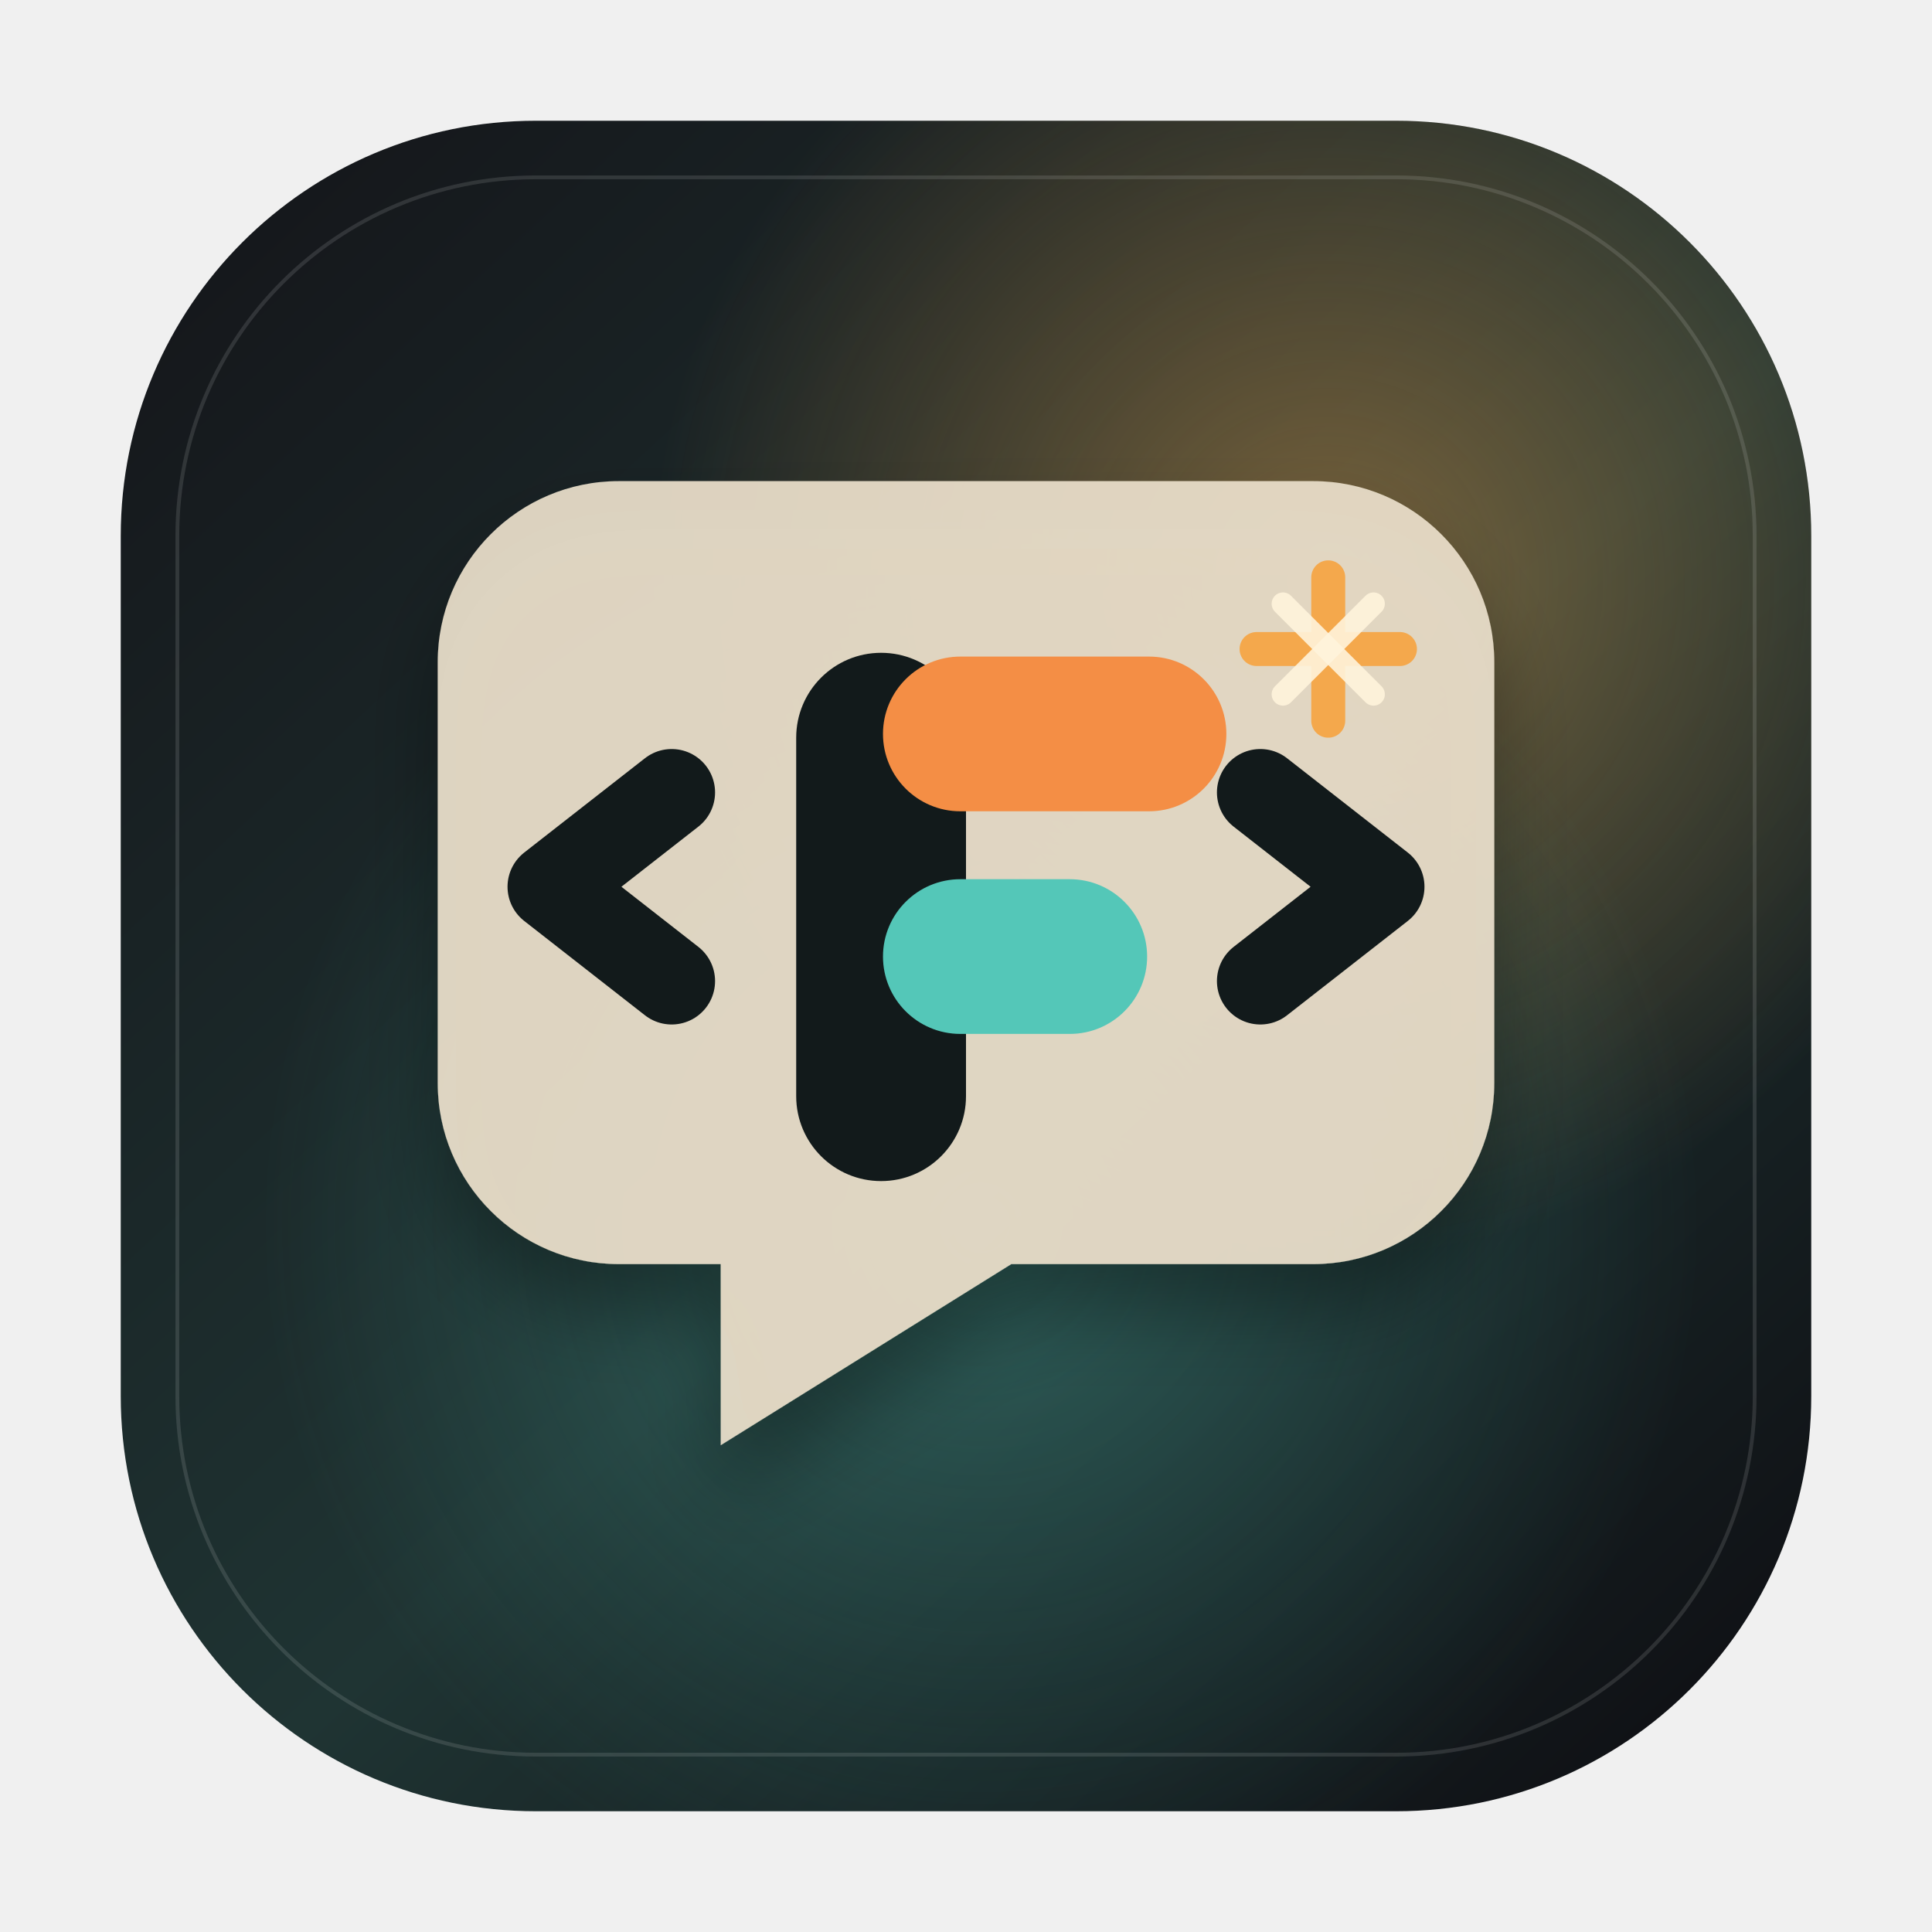
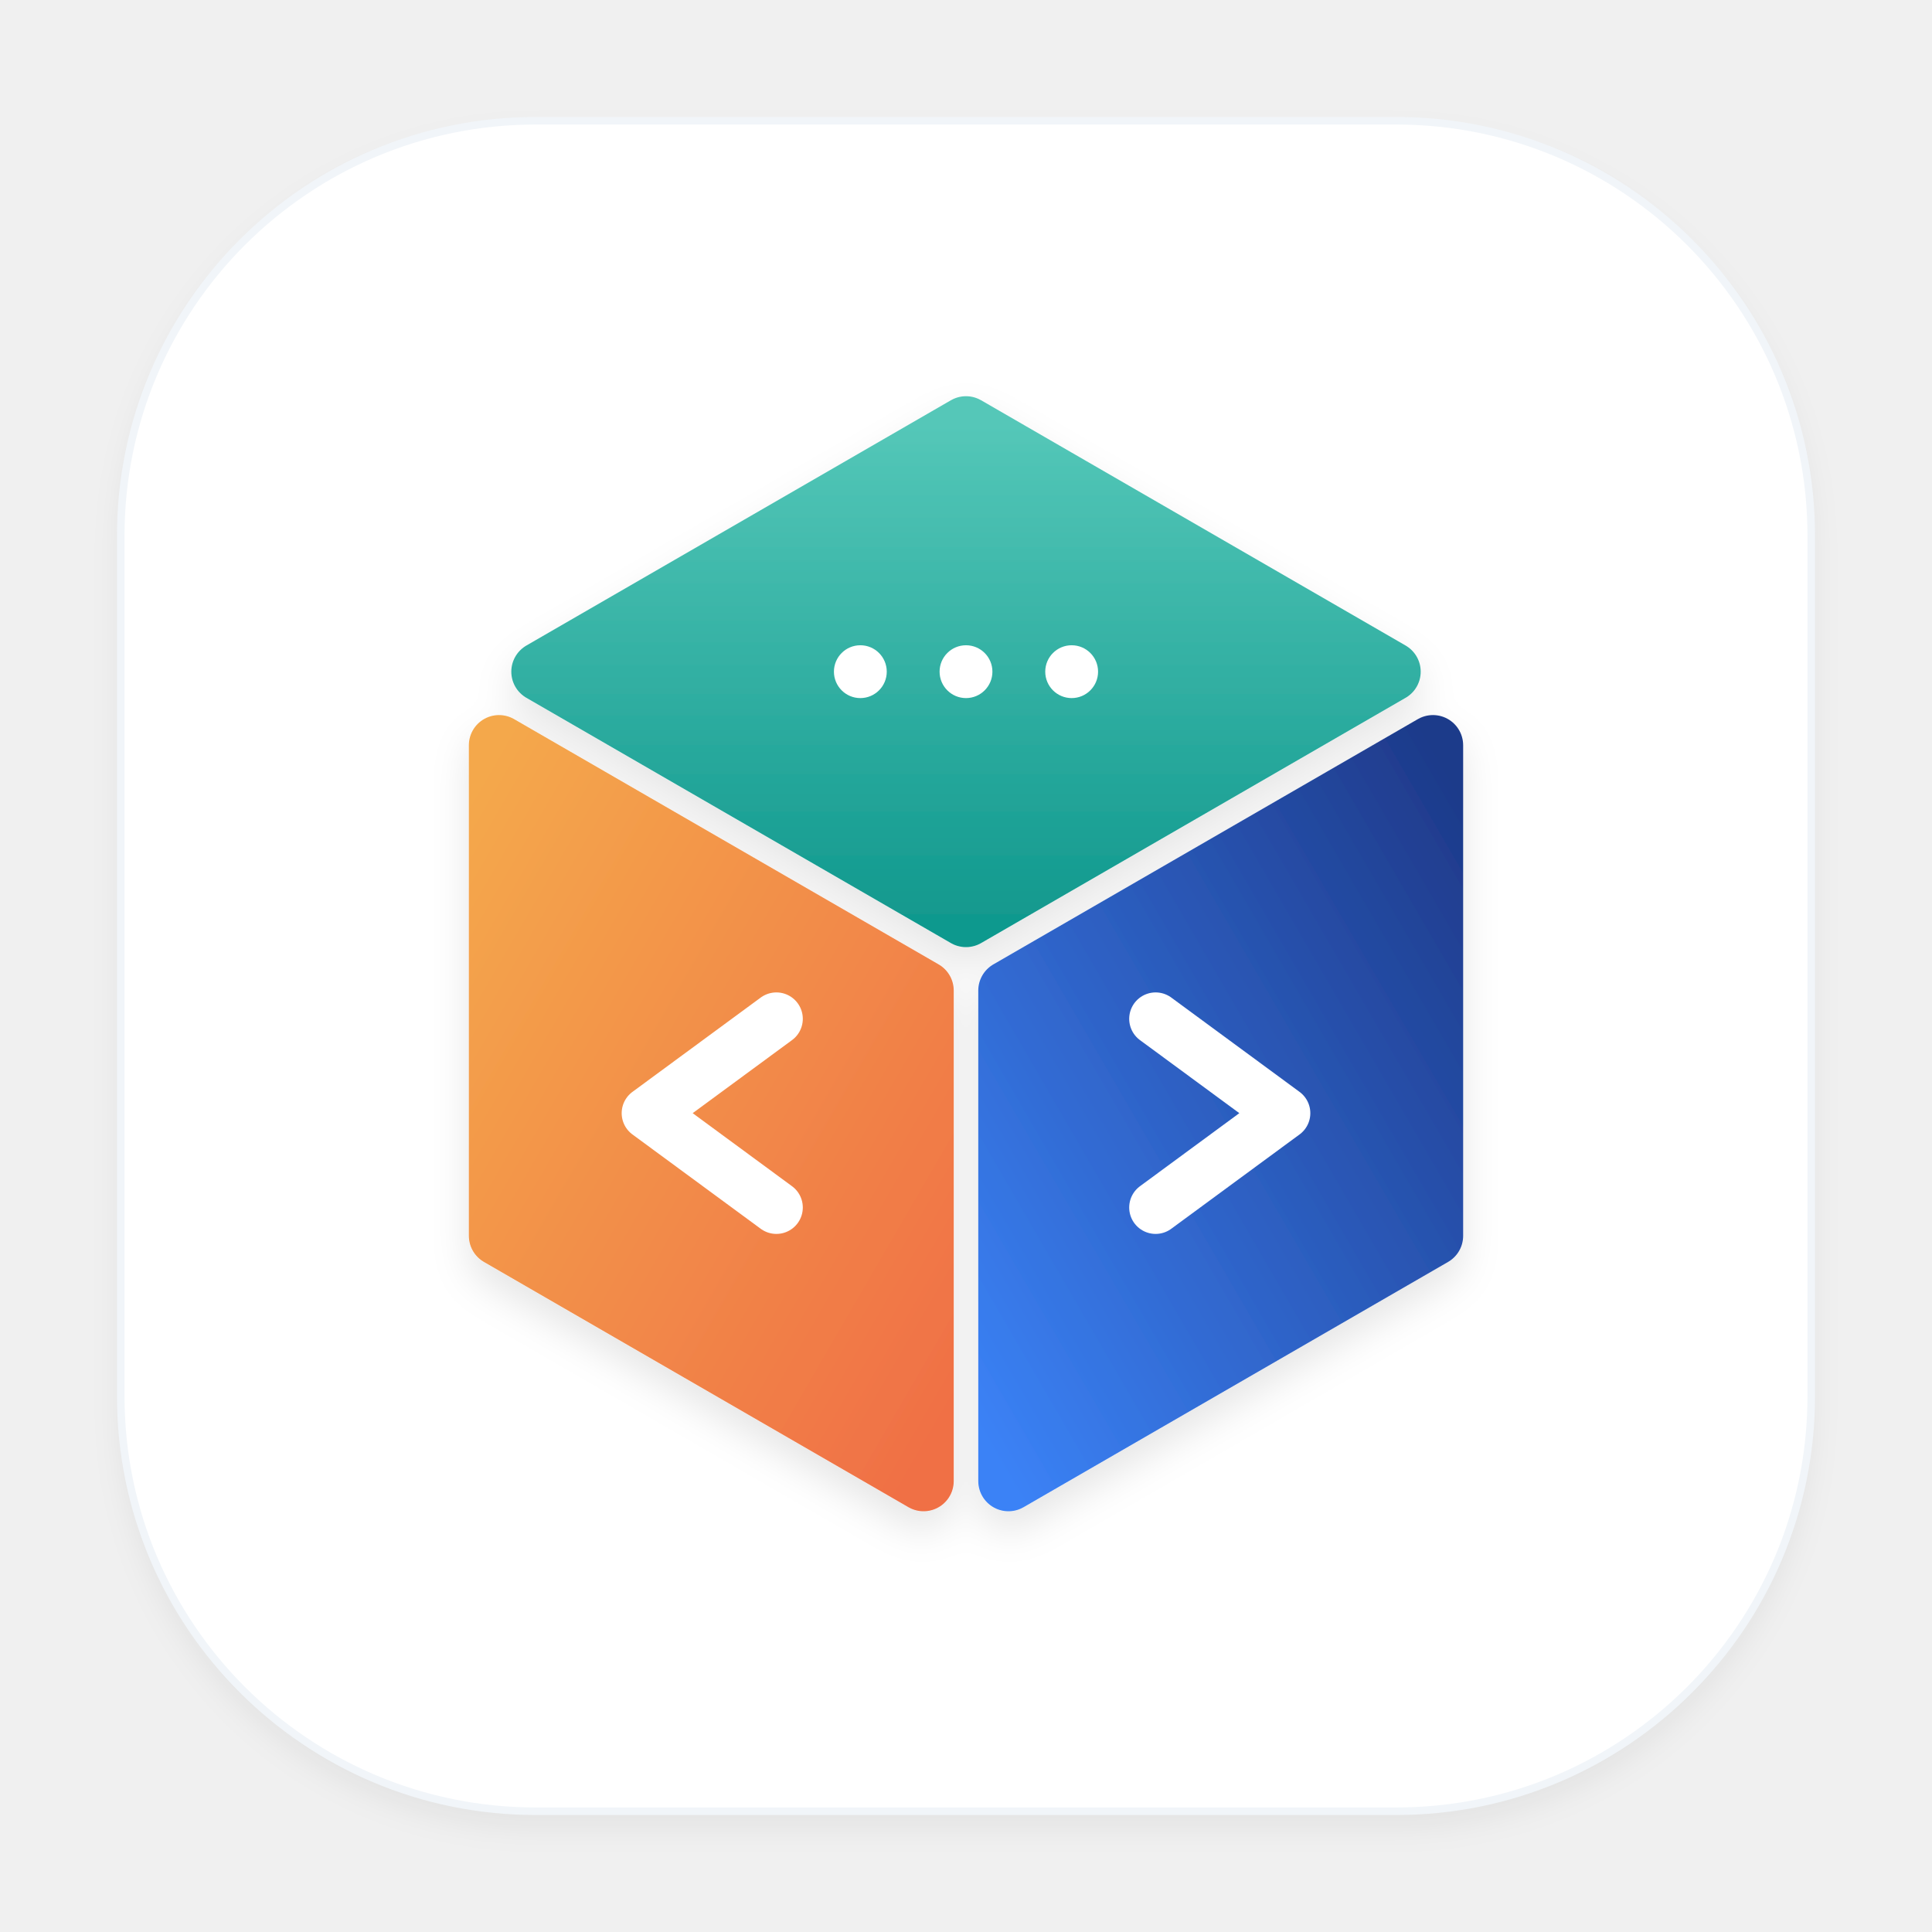
<svg xmlns="http://www.w3.org/2000/svg" width="1024" height="1024" viewBox="0 0 1024 1024" fill="none" role="img" aria-labelledby="title desc">
  <defs>
-     <linearGradient id="bg" x1="128" y1="104" x2="878" y2="914" gradientUnits="userSpaceOnUse">
-       <stop offset="0" stop-color="#15171B" />
-       <stop offset="0.56" stop-color="#1F3433" />
-       <stop offset="1" stop-color="#101216" />
+     <filter id="shadowBase" x="14" y="24" width="996" height="996" filterUnits="userSpaceOnUse">
+       <feDropShadow dx="0" dy="24" stdDeviation="24" flood-color="#000" flood-opacity="0.12" />
+       <feDropShadow dx="0" dy="8" stdDeviation="8" flood-color="#000" flood-opacity="0.06" />
+     </filter>
+     <filter id="shadowShape" x="150" y="150" width="724" height="724" filterUnits="userSpaceOnUse">
+       <feDropShadow dx="0" dy="20" stdDeviation="20" flood-color="#1D4ED8" flood-opacity="0.15" />
+       <feDropShadow dx="0" dy="10" stdDeviation="10" flood-color="#000" flood-opacity="0.10" />
+     </filter>
+     <linearGradient id="gradTop" x1="0%" y1="0%" x2="0%" y2="100%">
+       <stop offset="0%" stop-color="#54C7B8" />
+       <stop offset="100%" stop-color="#11998E" />
    </linearGradient>
-     <radialGradient id="warm" cx="0" cy="0" r="1" gradientUnits="userSpaceOnUse" gradientTransform="translate(704 308) rotate(118) scale(360)">
-       <stop stop-color="#F4A84C" stop-opacity="0.42" />
-       <stop offset="1" stop-color="#F4A84C" stop-opacity="0" />
-     </radialGradient>
-     <radialGradient id="mint" cx="0" cy="0" r="1" gradientUnits="userSpaceOnUse" gradientTransform="translate(520 648) rotate(118) scale(380)">
-       <stop stop-color="#54C7B8" stop-opacity="0.32" />
-       <stop offset="1" stop-color="#54C7B8" stop-opacity="0" />
-     </radialGradient>
-     <filter id="shadow" x="170" y="198" width="690" height="650" filterUnits="userSpaceOnUse" color-interpolation-filters="sRGB">
-       <feDropShadow dx="0" dy="26" stdDeviation="20" flood-color="#000" flood-opacity="0.36" />
-     </filter>
+     <linearGradient id="gradLeft" x1="0%" y1="0%" x2="100%" y2="100%">
+       <stop offset="0%" stop-color="#F4A84C" />
+       <stop offset="100%" stop-color="#F06F45" />
+     </linearGradient>
+     <linearGradient id="gradRight" x1="0%" y1="100%" x2="100%" y2="0%">
+       <stop offset="0%" stop-color="#3B82F6" />
+       <stop offset="100%" stop-color="#1E3A8A" />
+     </linearGradient>
  </defs>
-   <rect x="64" y="64" width="896" height="896" rx="220" fill="url(#bg)" />
-   <rect x="64" y="64" width="896" height="896" rx="220" fill="url(#warm)" />
-   <rect x="64" y="64" width="896" height="896" rx="220" fill="url(#mint)" />
-   <rect x="94" y="94" width="836" height="836" rx="190" stroke="white" stroke-opacity="0.12" stroke-width="2" />
-   <g filter="url(#shadow)">
-     <path d="M328 255H696C749.019 255 792 297.981 792 351V574C792 627.019 749.019 670 696 670H536L382 766V670H328C274.981 670 232 627.019 232 574V351C232 297.981 274.981 255 328 255Z" fill="#E8DDC9" fill-opacity="0.94" />
+   <rect x="64" y="64" width="896" height="896" rx="220" fill="#FFFFFF" filter="url(#shadowBase)" />
+   <rect x="64" y="64" width="896" height="896" rx="220" fill="none" stroke="#F1F5F9" stroke-width="4" />
+   <g filter="url(#shadowShape)">
+     <g transform="translate(0, -26)">
+       <path d="M 512,512 L 287,382 L 512,252 L 737,382 Z" fill="url(#gradTop)" stroke="url(#gradTop)" stroke-width="32" stroke-linejoin="round" />
+       <circle cx="456" cy="382" r="14" fill="#FFFFFF" />
+       <circle cx="512" cy="382" r="14" fill="#FFFFFF" />
+       <circle cx="568" cy="382" r="14" fill="#FFFFFF" />
+     </g>
+     <g transform="translate(-22.5, 13)">
+       <path d="M 512,512 L 287,382 L 287,642 L 512,772 Z" fill="url(#gradLeft)" stroke="url(#gradLeft)" stroke-width="32" stroke-linejoin="round" />
+       <path d="M 434,527 L 366,577 L 434,627" stroke="#FFFFFF" stroke-width="28" stroke-linecap="round" stroke-linejoin="round" fill="none" />
+     </g>
+     <g transform="translate(22.5, 13)">
+       <path d="M 512,512 L 737,382 L 737,642 L 512,772 Z" fill="url(#gradRight)" stroke="url(#gradRight)" stroke-width="32" stroke-linejoin="round" />
+       <path d="M 590,527 L 658,577 L 590,627" stroke="#FFFFFF" stroke-width="28" stroke-linecap="round" stroke-linejoin="round" fill="none" />
+     </g>
  </g>
-   <path d="M356 420L292 470L356 520" stroke="#121A1B" stroke-width="46" stroke-linecap="round" stroke-linejoin="round" />
-   <path d="M668 420L732 470L668 520" stroke="#121A1B" stroke-width="46" stroke-linecap="round" stroke-linejoin="round" />
-   <rect x="422" y="346" width="90" height="280" rx="45" fill="#121A1B" />
-   <rect x="468" y="348" width="182" height="82" rx="41" fill="#F48E45" />
-   <rect x="468" y="466" width="140" height="82" rx="41" fill="#54C7B8" />
-   <path d="M704 306V382" stroke="#F4A84C" stroke-width="18" stroke-linecap="round" />
-   <path d="M666 344H742" stroke="#F4A84C" stroke-width="18" stroke-linecap="round" />
-   <path d="M680 320L728 368" stroke="#FFF4DC" stroke-opacity="0.9" stroke-width="12" stroke-linecap="round" />
-   <path d="M728 320L680 368" stroke="#FFF4DC" stroke-opacity="0.9" stroke-width="12" stroke-linecap="round" />
</svg>
